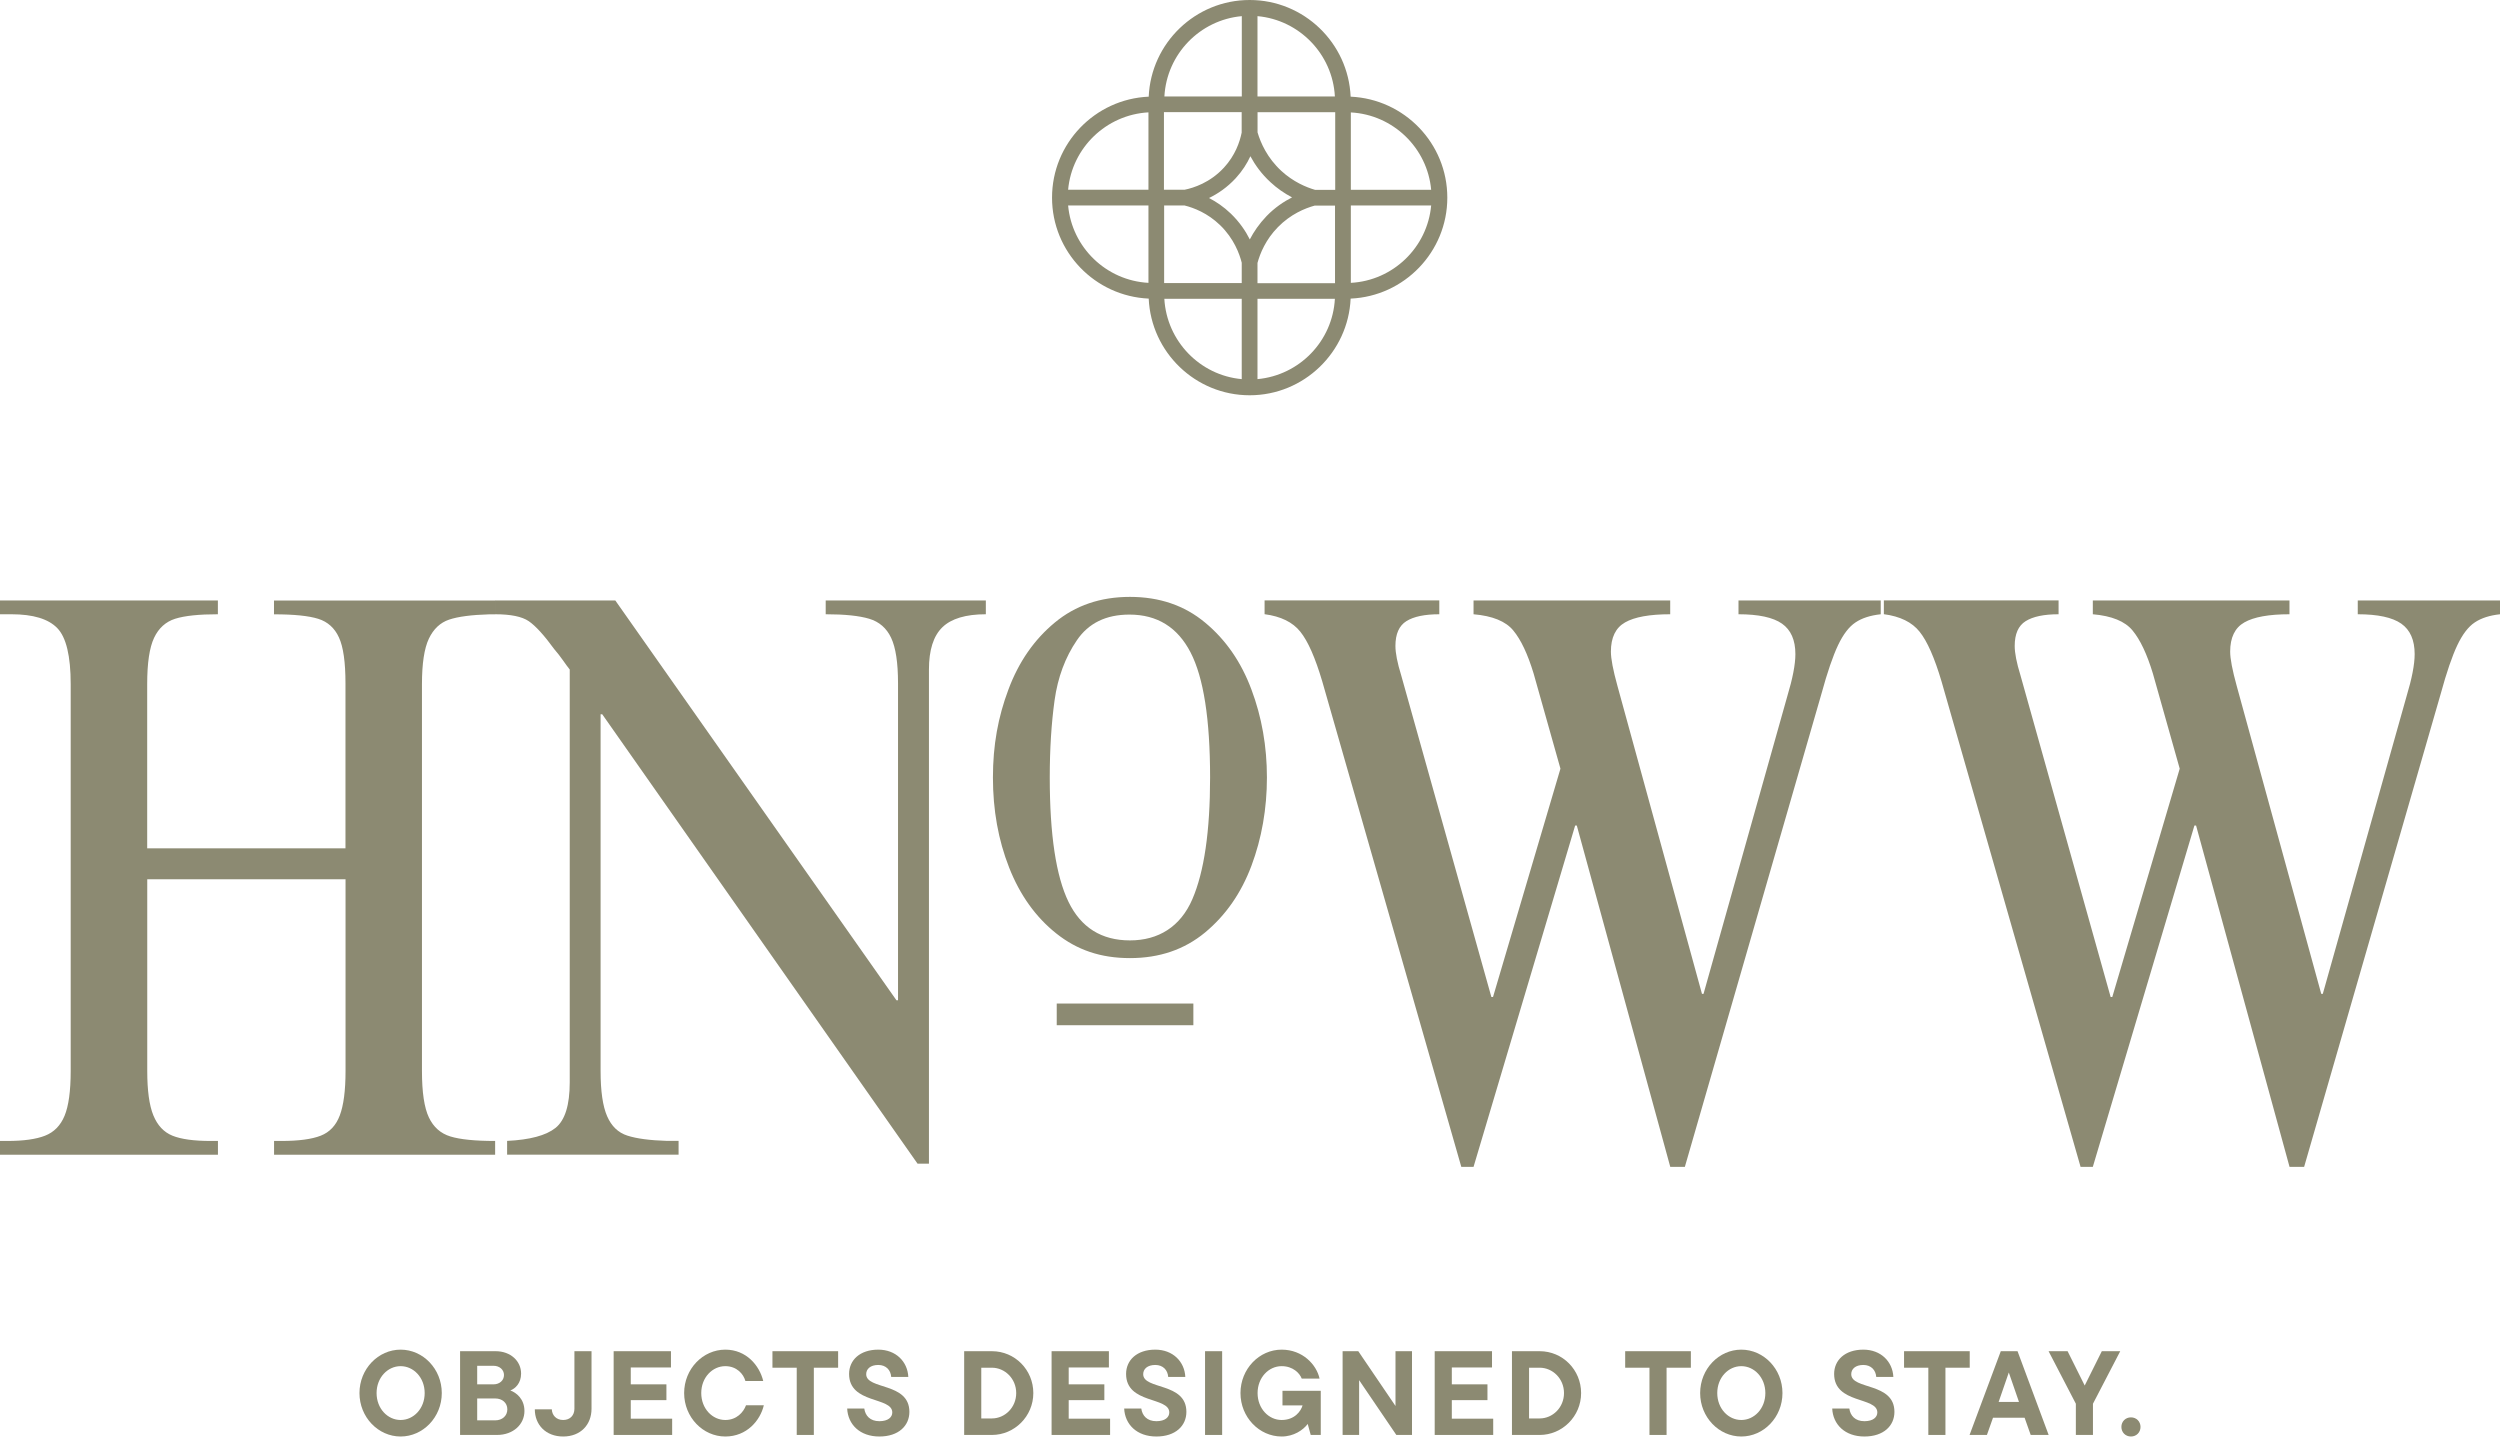
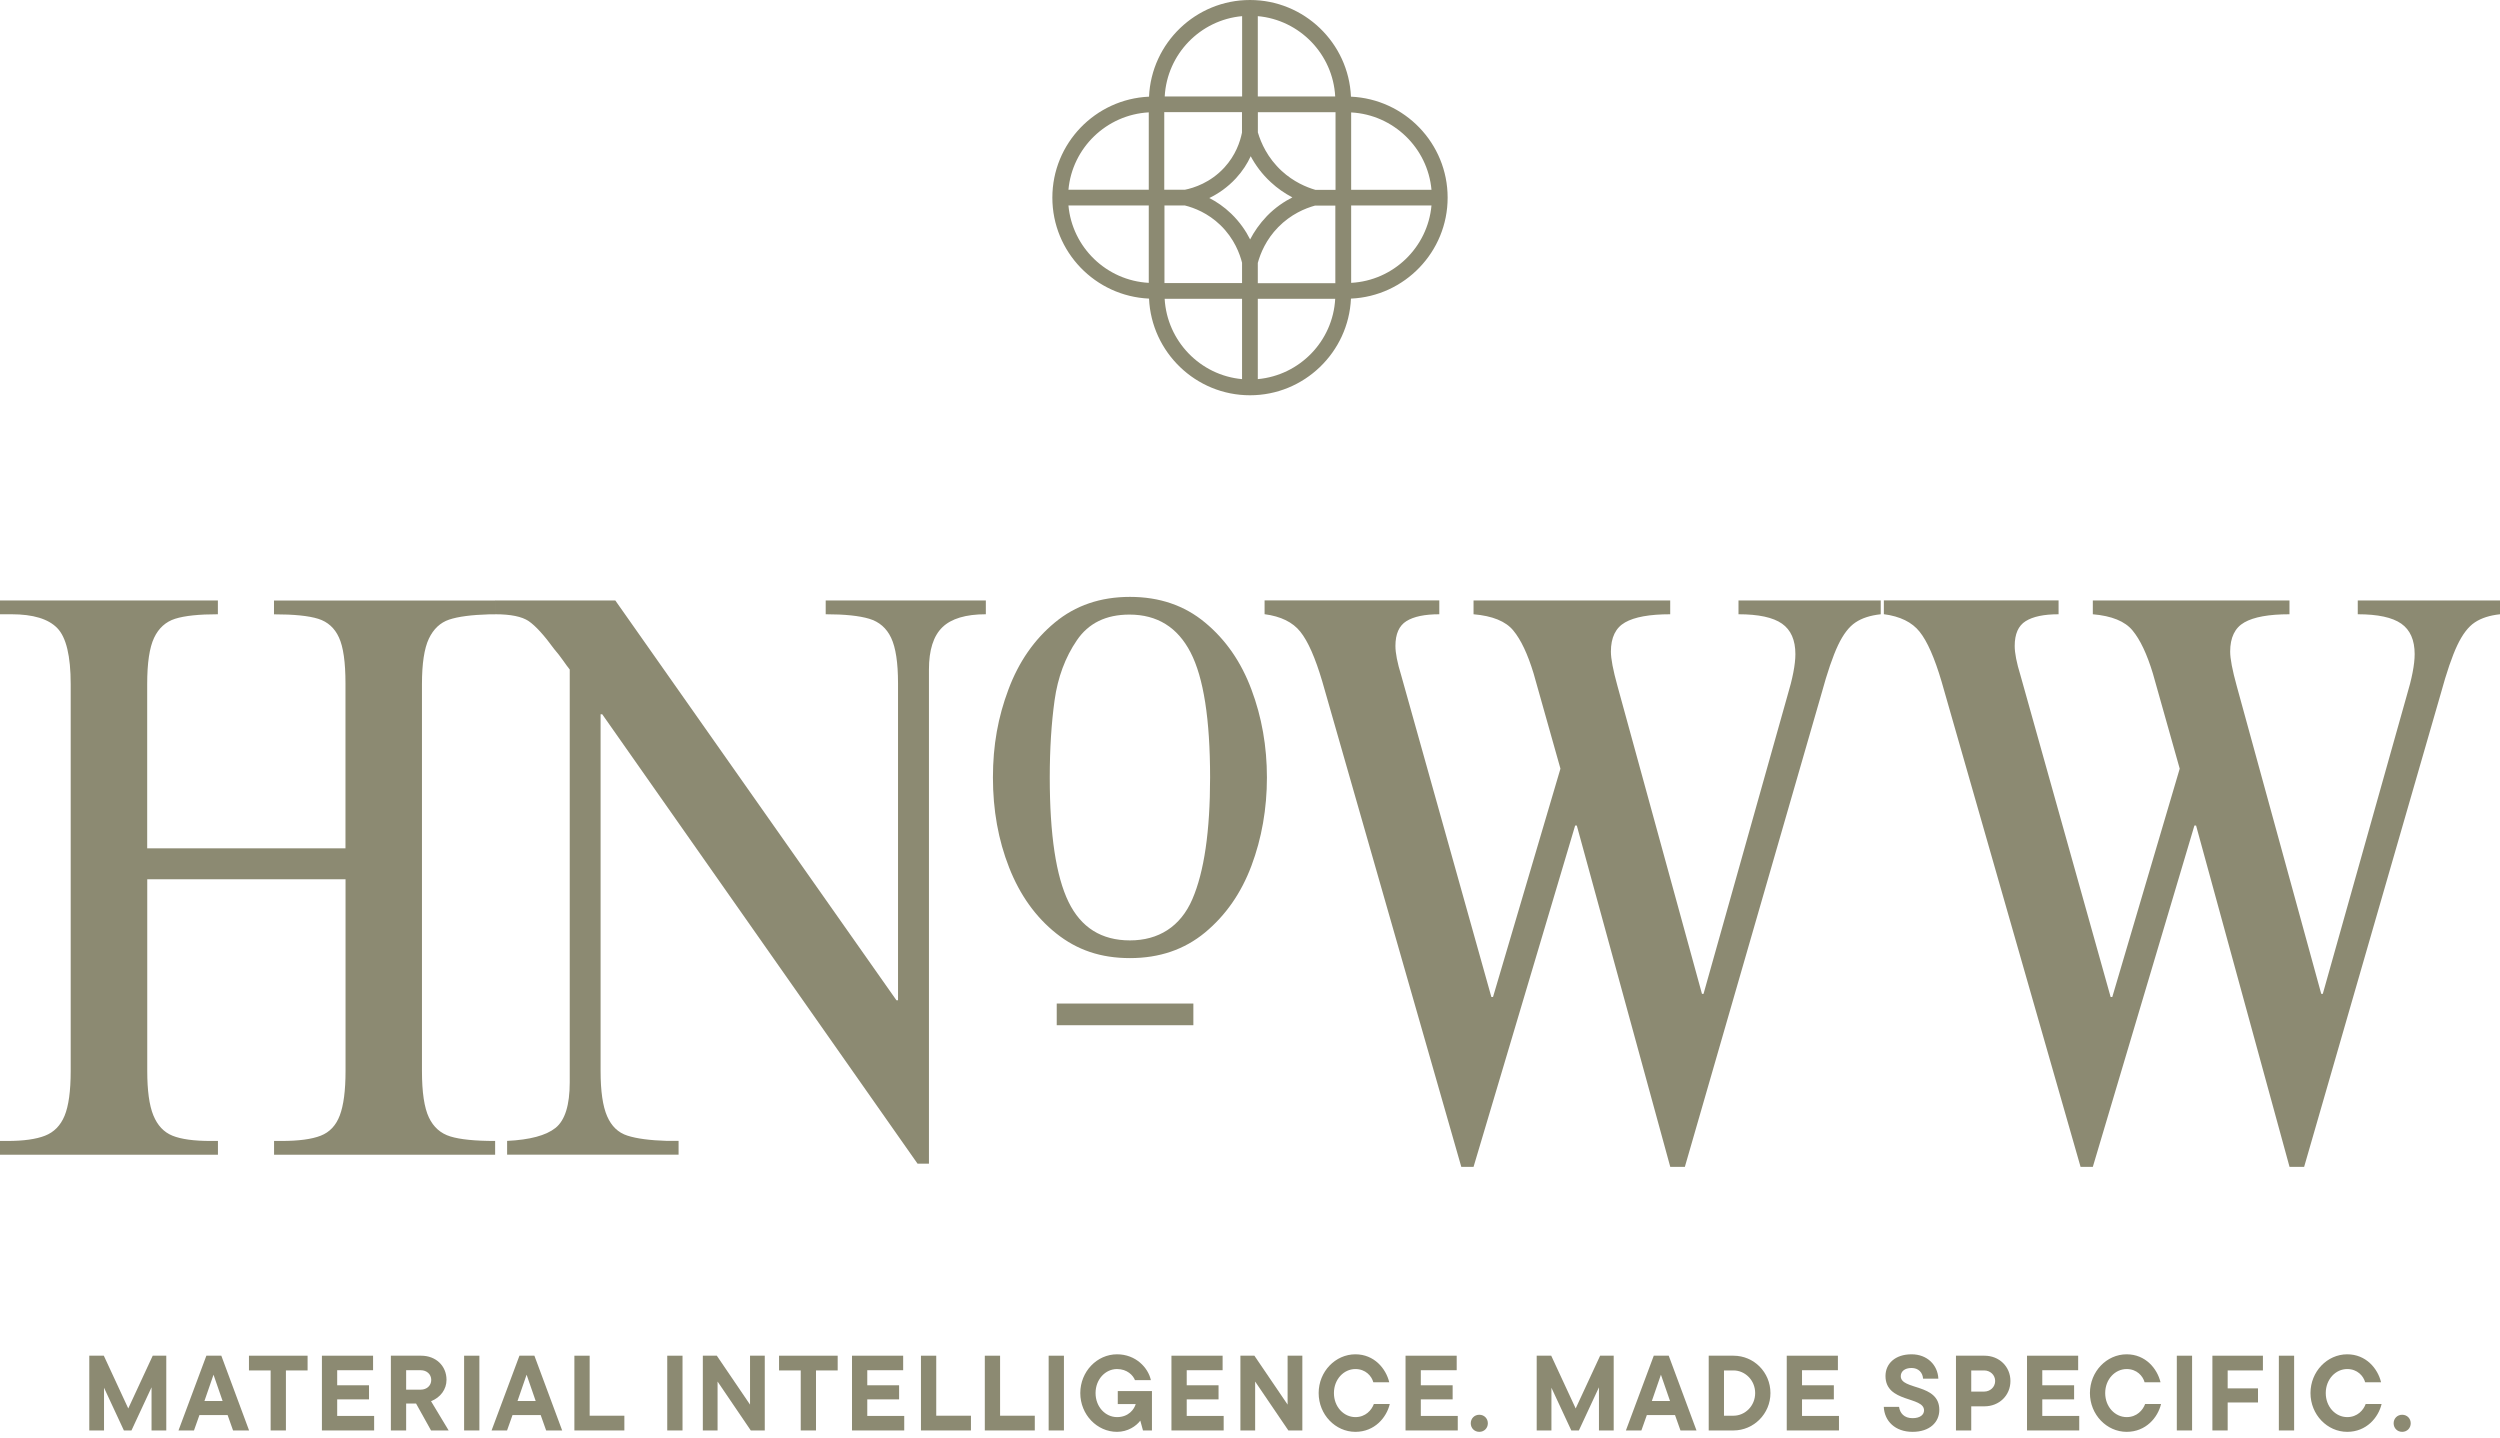
<svg xmlns="http://www.w3.org/2000/svg" width="400" height="230" viewBox="0 0 400 230" fill="none">
-   <path d="M231.57 31.622C231.57 22.935 224.695 15.852 216.102 15.467C215.728 6.874 208.624 0 199.948 0C191.272 0 184.168 6.874 183.793 15.467C175.211 15.842 168.326 22.925 168.326 31.622C168.326 40.319 175.211 47.391 183.793 47.776C184.179 56.369 191.272 63.243 199.948 63.243C208.624 63.243 215.717 56.359 216.102 47.776C224.695 47.401 231.57 40.298 231.57 31.622ZM228.987 30.372H216.134V17.988C222.904 18.352 228.382 23.664 228.987 30.372ZM213.624 45.308H201.198V42.069C201.614 40.538 202.51 38.34 204.458 36.35C206.499 34.267 208.77 33.33 210.363 32.892H213.603V45.297H213.613L213.624 45.308ZM186.251 32.872H189.511C191.032 33.247 193.219 34.101 195.198 36.007C197.448 38.173 198.333 40.663 198.677 42.037V45.287H186.262V32.861H186.251V32.872ZM186.251 17.936H198.667V21.217C198.365 22.706 197.646 24.852 195.834 26.82C193.615 29.226 190.97 30.07 189.522 30.361H186.231V17.925H186.241L186.251 17.936ZM199.969 38.309C199.302 36.975 198.333 35.538 196.948 34.194C195.792 33.08 194.584 32.267 193.438 31.684C194.834 31.007 196.334 30.007 197.709 28.518C198.771 27.362 199.531 26.154 200.062 24.997C200.792 26.362 201.833 27.831 203.302 29.174C204.322 30.122 205.489 30.934 206.728 31.58C205.406 32.257 203.979 33.205 202.656 34.569C201.469 35.809 200.594 37.1 199.969 38.309ZM210.395 30.372C208.968 29.955 206.916 29.091 205.02 27.351C202.76 25.268 201.708 22.873 201.208 21.185V17.956H213.634V30.382H210.395V30.372ZM213.582 15.436H201.198V2.583C207.895 3.187 213.217 8.666 213.582 15.436ZM198.688 2.583V15.436H186.303C186.668 8.666 191.98 3.187 198.688 2.583ZM183.752 17.977V30.361H170.899C171.503 23.664 176.982 18.352 183.752 17.977ZM170.899 32.872H183.752V45.256C176.982 44.891 171.503 39.579 170.899 32.872ZM186.293 47.808H198.677V60.66C191.99 60.056 186.678 54.578 186.293 47.808ZM201.198 60.66V47.808H213.582C213.217 54.578 207.905 60.046 201.198 60.66ZM216.134 45.256V32.872H228.987C228.382 39.579 222.904 44.891 216.134 45.256Z" fill="#8C8A72" />
-   <path d="M34.861 98.281C31.82 98.281 29.549 98.521 28.028 99C26.518 99.479 25.383 100.5 24.654 102.052C23.914 103.614 23.55 106.083 23.55 109.468V135.736H55.276V109.343C55.276 105.958 54.932 103.51 54.234 102C53.547 100.49 52.443 99.49 50.922 99.011C49.401 98.531 47.047 98.292 43.839 98.292V96.084H79.211V98.292H78.304C75.44 98.375 73.294 98.656 71.868 99.136C70.441 99.615 69.357 100.635 68.618 102.187C67.878 103.75 67.514 106.177 67.514 109.468V171.368C67.514 174.753 67.878 177.221 68.618 178.784C69.357 180.346 70.503 181.356 72.066 181.835C73.628 182.315 76.013 182.554 79.221 182.554V184.762H43.85V182.554H45.016C47.787 182.554 49.891 182.273 51.318 181.71C52.755 181.148 53.765 180.065 54.369 178.461C54.974 176.857 55.286 174.492 55.286 171.368V140.683H23.56V171.368C23.56 174.492 23.883 176.857 24.539 178.461C25.195 180.065 26.206 181.148 27.591 181.71C28.976 182.273 31.018 182.554 33.705 182.554H34.871V184.762H0V182.554H1.167C3.77 182.554 5.781 182.273 7.208 181.71C8.645 181.148 9.687 180.086 10.332 178.523C10.978 176.961 11.311 174.576 11.311 171.368V109.468C11.311 104.958 10.593 101.969 9.166 100.5C7.739 99.021 5.291 98.281 1.823 98.281H0V96.073H34.861V98.281Z" fill="#8C8A72" />
-   <path d="M143.423 160.046H143.684V109.332C143.684 106.041 143.319 103.614 142.58 102.052C141.85 100.5 140.674 99.479 139.07 99C137.466 98.521 135.143 98.281 132.112 98.281V96.073H157.734V98.281C154.526 98.281 152.204 98.979 150.777 100.365C149.35 101.75 148.631 104 148.631 107.124V186.189H146.808L96.355 114.28H96.095V171.368C96.095 174.576 96.439 176.982 97.136 178.586C97.834 180.19 98.907 181.231 100.386 181.7C101.865 182.179 103.99 182.46 106.76 182.544H108.573V184.752H81.138V182.544C84.783 182.367 87.356 181.679 88.877 180.471C90.397 179.252 91.158 176.825 91.158 173.18V107.124C90.814 106.687 90.439 106.187 90.054 105.624C89.658 105.062 89.21 104.479 88.689 103.875C87.044 101.614 85.679 100.125 84.596 99.386C83.513 98.646 81.721 98.281 79.201 98.281V96.073H98.449L143.434 160.046H143.423Z" fill="#8C8A72" />
-   <path d="M230.288 98.281C227.945 98.281 226.195 98.646 225.018 99.386C223.852 100.115 223.268 101.437 223.268 103.354C223.268 104.479 223.57 106.041 224.185 108.031L238.621 159.525H238.881L249.672 122.987L245.381 107.77C244.433 104.645 243.35 102.354 242.131 100.885C240.923 99.406 238.798 98.542 235.767 98.281V96.073H267.233V98.281C263.941 98.281 261.525 98.719 260.015 99.584C258.494 100.448 257.744 102.01 257.744 104.26C257.744 105.385 258.088 107.208 258.786 109.728L272.315 159.015H272.565L285.96 111.426C286.824 108.562 287.262 106.312 287.262 104.656C287.262 102.406 286.543 100.781 285.116 99.781C283.689 98.781 281.367 98.281 278.159 98.281V96.073H300.917V98.281C299.271 98.459 297.927 98.886 296.886 99.584C295.844 100.271 294.917 101.49 294.094 103.219C293.272 104.948 292.376 107.551 291.428 111.02L269.576 186.699H267.243L252.286 132.08H252.026L235.767 186.699H233.809L211.572 109.062C210.447 105.25 209.27 102.583 208.051 101.073C206.843 99.552 204.937 98.615 202.333 98.271V96.063H230.288V98.271V98.281Z" fill="#8C8A72" />
-   <path d="M329.372 98.281C327.028 98.281 325.279 98.646 324.102 99.386C322.935 100.115 322.352 101.437 322.352 103.354C322.352 104.479 322.654 106.041 323.268 108.031L337.704 159.525H337.965L348.755 122.987L344.464 107.77C343.516 104.645 342.433 102.354 341.214 100.885C340.006 99.406 337.881 98.542 334.851 98.281V96.073H366.316V98.281C363.014 98.281 360.608 98.719 359.098 99.584C357.577 100.448 356.827 102.01 356.827 104.26C356.827 105.385 357.171 107.208 357.869 109.728L371.399 159.015H371.649L385.043 111.426C385.908 108.562 386.345 106.312 386.345 104.656C386.345 102.406 385.627 100.781 384.2 99.781C382.773 98.781 380.45 98.281 377.242 98.281V96.073H400V98.281C398.354 98.459 397.011 98.886 395.969 99.584C394.928 100.271 394.001 101.49 393.178 103.219C392.355 104.948 391.459 107.551 390.511 111.02L368.66 186.699H366.326L351.37 132.08H351.109L334.851 186.699H332.892L310.655 109.062C309.53 105.25 308.353 102.583 307.135 101.073C305.926 99.552 304.02 98.615 301.417 98.271V96.063H329.372V98.271V98.281Z" fill="#8C8A72" />
-   <path d="M167.961 124.404C167.961 133.549 168.961 140.184 170.961 144.298C172.961 148.412 176.242 150.464 180.793 150.464C185.345 150.464 188.876 148.276 190.772 143.881C192.667 139.496 193.615 132.997 193.615 124.393C193.615 115.082 192.574 108.406 190.49 104.385C188.407 100.354 185.147 98.334 180.71 98.334C176.971 98.334 174.169 99.698 172.305 102.437C170.44 105.166 169.243 108.374 168.732 112.051C168.222 115.728 167.961 119.842 167.961 124.393M180.793 95.501C185.501 95.501 189.511 96.865 192.803 99.604C196.104 102.333 198.583 105.906 200.229 110.322C201.885 114.728 202.708 119.425 202.708 124.404C202.708 129.383 201.875 134.142 200.229 138.527C198.583 142.912 196.104 146.464 192.803 149.203C189.501 151.932 185.501 153.297 180.793 153.297C176.086 153.297 172.315 151.984 169.013 149.36C165.712 146.735 163.191 143.214 161.462 138.809C159.723 134.403 158.869 129.591 158.869 124.404C158.869 119.217 159.691 114.728 161.348 110.322C162.993 105.906 165.472 102.333 168.774 99.604C172.076 96.865 176.086 95.501 180.793 95.501Z" fill="#8C8A72" />
+   <path d="M20.522 225.353L24.435 216.912H26.605V228.872H24.247V221.969L21.035 228.872H19.822L16.644 222.038V228.872H14.286V216.912H16.61L20.522 225.353Z" fill="#8C8A72" />
+   <path d="M39.853 228.872H37.29L36.419 226.412H31.908L31.037 228.872H28.559L33.019 216.912H35.411L39.853 228.872ZM35.616 224.156L34.163 219.953L32.711 224.156H35.616Z" fill="#8C8A72" />
+   <path d="M45.746 228.872H43.302V219.27H39.834V216.912H49.214V219.27H45.746V228.872Z" fill="#8C8A72" />
+   <path d="M53.95 223.9V226.549H59.862V228.872H51.507V216.912H59.691V219.235H53.95V221.645H59.042V223.9H53.95Z" fill="#8C8A72" />
+   <path d="M71.784 228.872H68.965L66.572 224.567H64.983V228.872H62.54V216.912H67.392C69.716 216.912 71.442 218.518 71.442 220.773C71.442 222.294 70.485 223.593 68.965 224.191L71.784 228.872ZM67.324 219.235H64.983V222.345H67.324C68.281 222.345 68.999 221.696 68.999 220.79C68.999 219.885 68.281 219.235 67.324 219.235Z" fill="#8C8A72" />
+   <path d="M76.701 228.872H74.257V216.912H76.701V228.872Z" fill="#8C8A72" />
+   <path d="M89.946 228.872H87.383L86.512 226.412H82.001L81.129 228.872H78.652L83.112 216.912H85.504L89.946 228.872ZM85.709 224.156L84.257 219.953L82.804 224.156H85.709Z" fill="#8C8A72" />
+   <path d="M99.898 228.872H91.901V216.912H94.345V226.514H99.898V228.872Z" fill="#8C8A72" />
+   <path d="M109.203 228.872H106.759V216.912H109.203V228.872Z" fill="#8C8A72" />
+   <path d="M120.005 224.737V216.912H122.363V228.872H120.125L114.811 221.047V228.872H112.453V216.912H114.691L120.005 224.737Z" fill="#8C8A72" />
+   <path d="M130.56 228.872H128.117V219.27H124.648V216.912H134.029V219.27H130.56V228.872Z" fill="#8C8A72" />
+   <path d="M138.764 223.9V226.549H144.677V228.872H136.321V216.912H144.506V219.235H138.764V221.645H143.856V223.9H138.764Z" fill="#8C8A72" />
+   <path d="M155.351 228.872H147.354V216.912H149.798V226.514H155.351V228.872Z" fill="#8C8A72" />
+   <path d="M165.566 228.872H157.57V216.912H160.013V226.514H165.566V228.872Z" fill="#8C8A72" />
+   <path d="M170.229 228.872H167.785V216.912H170.229V228.872Z" fill="#8C8A72" />
+   <path d="M178.844 224.652V222.567H184.312V228.872H182.876L182.449 227.3C181.8 228.172 180.45 229.095 178.724 229.095C175.529 229.095 172.846 226.344 172.846 222.892C172.846 219.44 175.529 216.689 178.724 216.689C181.732 216.689 183.714 218.842 184.141 220.824H181.595C181.304 220.056 180.348 219.047 178.724 219.047C176.879 219.047 175.29 220.671 175.29 222.892C175.29 225.113 176.879 226.737 178.724 226.737C180.587 226.737 181.475 225.472 181.715 224.652H178.844Z" fill="#8C8A72" />
+   <path d="M189.875 223.9V226.549H195.787V228.872H187.432V216.912H195.617V219.235H189.875V221.645H194.967V223.9H189.875Z" fill="#8C8A72" />
+   <path d="M206.017 224.737V216.912H208.375V228.872H206.137L200.823 221.047V228.872H198.465V216.912H200.703L206.017 224.737Z" fill="#8C8A72" />
+   <path d="M216.863 229.095C213.668 229.095 210.985 226.344 210.985 222.892C210.985 219.44 213.668 216.689 216.863 216.689C219.87 216.689 221.75 218.962 222.28 221.166H219.734C219.46 220.158 218.486 219.047 216.863 219.047C215.018 219.047 213.429 220.671 213.429 222.892C213.429 225.113 215.018 226.737 216.863 226.737C218.486 226.737 219.46 225.626 219.819 224.635H222.365C221.852 226.805 219.939 229.095 216.863 229.095Z" fill="#8C8A72" />
+   <path d="M227.33 223.9V226.549H233.242V228.872H224.886V216.912H233.071V219.235H227.33V221.645H232.422V223.9H227.33Z" fill="#8C8A72" />
+   <path d="M236.689 229.095C235.903 229.095 235.322 228.497 235.322 227.728C235.322 226.959 235.903 226.361 236.689 226.361C237.475 226.361 238.056 226.959 238.056 227.728C238.056 228.497 237.475 229.095 236.689 229.095Z" fill="#8C8A72" />
+   <path d="M252.108 225.353L256.021 216.912H258.191V228.872H255.833V221.969L252.621 228.872H251.408L248.229 222.038V228.872H245.871V216.912H248.195L252.108 225.353Z" fill="#8C8A72" />
+   <path d="M271.439 228.872H268.876L268.005 226.412H263.494L262.622 228.872H260.145L264.604 216.912H266.997L271.439 228.872ZM267.202 224.156L265.749 219.953L264.297 224.156H267.202Z" fill="#8C8A72" />
+   <path d="M277.358 228.872H273.394V216.912H277.358C280.639 216.912 283.271 219.577 283.271 222.892C283.271 226.224 280.571 228.872 277.358 228.872ZM275.838 219.27V226.514H277.358C279.204 226.514 280.827 224.96 280.827 222.892C280.827 220.824 279.204 219.27 277.358 219.27H275.838Z" fill="#8C8A72" />
+   <path d="M288.323 223.9V226.549H294.235V228.872H285.879V216.912H294.064V219.235H288.323V221.645H293.415V223.9H288.323Z" fill="#8C8A72" />
+   <path d="M306.002 229.095C303.217 229.095 301.508 227.369 301.405 225.096H303.849C303.985 226.104 304.669 226.907 306.002 226.907C307.266 226.907 307.847 226.326 307.847 225.66C307.847 223.388 301.679 224.481 301.679 220.158C301.679 218.193 303.217 216.689 305.848 216.689C308.36 216.689 310.034 218.398 310.137 220.585H307.693C307.625 219.611 306.959 218.877 305.848 218.877C304.72 218.877 304.122 219.457 304.122 220.192C304.122 222.448 310.291 221.32 310.291 225.575C310.291 227.557 308.753 229.095 306.002 229.095Z" fill="#8C8A72" />
+   <path d="M312.955 216.912H317.517C319.875 216.912 321.669 218.654 321.669 220.961C321.669 223.268 319.875 225.011 317.517 225.011H315.398V228.872H312.955V216.912ZM315.398 222.653H317.466C318.423 222.653 319.226 221.935 319.226 220.961C319.226 219.987 318.423 219.27 317.466 219.27H315.398V222.653Z" fill="#8C8A72" />
+   <path d="M326.765 223.9V226.549H332.677V228.872H324.322V216.912H332.506V219.235H326.765V221.645H331.857V223.9H326.765Z" fill="#8C8A72" />
+   <path d="M340.267 229.095C337.071 229.095 334.389 226.344 334.389 222.892C334.389 219.44 337.071 216.689 340.267 216.689C343.274 216.689 345.154 218.962 345.683 221.166H343.137C342.864 220.158 341.89 219.047 340.267 219.047C338.421 219.047 336.832 220.671 336.832 222.892C336.832 225.113 338.421 226.737 340.267 226.737C341.89 226.737 342.864 225.626 343.223 224.635H345.769C345.256 226.805 343.342 229.095 340.267 229.095Z" fill="#8C8A72" />
+   <path d="M350.734 228.872H348.29V216.912H350.734V228.872Z" fill="#8C8A72" />
+   <path d="M362.066 216.912V219.27H356.427V222.14H361.28V224.396H356.427V228.872H353.984V216.912H362.066Z" fill="#8C8A72" />
+   <path d="M367.06 228.872H364.616V216.912H367.06V228.872Z" fill="#8C8A72" />
+   <path d="M375.555 229.095C372.36 229.095 369.678 226.344 369.678 222.892C369.678 219.44 372.36 216.689 375.555 216.689C378.563 216.689 380.442 218.962 380.972 221.166H378.426C378.153 220.158 377.179 219.047 375.555 219.047C373.71 219.047 372.121 220.671 372.121 222.892C372.121 225.113 373.71 226.737 375.555 226.737C377.179 226.737 378.153 225.626 378.511 224.635H381.057C380.545 226.805 378.631 229.095 375.555 229.095Z" fill="#8C8A72" />
+   <path d="M384.348 229.095C383.562 229.095 382.981 228.497 382.981 227.728C382.981 226.959 383.562 226.361 384.348 226.361C385.134 226.361 385.715 226.959 385.715 227.728C385.715 228.497 385.134 229.095 384.348 229.095Z" fill="#8C8A72" />
+   <path d="M231.621 31.622C231.621 22.935 224.747 15.852 216.154 15.467C215.779 6.874 208.675 0 199.999 0C191.323 0 184.22 6.874 183.845 15.467C175.262 15.842 168.377 22.925 168.377 31.622C168.377 40.319 175.262 47.391 183.845 47.776C184.23 56.369 191.323 63.243 199.999 63.243C208.675 63.243 215.768 56.359 216.154 47.776C224.747 47.401 231.621 40.298 231.621 31.622ZM229.038 30.372H216.185V17.988C222.955 18.352 228.434 23.664 229.038 30.372ZM213.675 45.308H201.249V42.069C201.666 40.538 202.561 38.34 204.509 36.35C206.551 34.267 208.821 33.33 210.415 32.892H213.654V45.297H213.664L213.675 45.308ZM186.303 32.872H189.563C191.083 33.247 193.271 34.101 195.25 36.007C197.499 38.173 198.385 40.663 198.728 42.037V45.287H186.313V32.861H186.303V32.872ZM186.303 17.936H198.718V21.217C198.416 22.706 197.697 24.852 195.885 26.82C193.667 29.226 191.021 30.07 189.573 30.361H186.282V17.925H186.292L186.303 17.936ZM200.02 38.309C199.353 36.975 198.385 35.538 196.999 34.194C195.843 33.08 194.635 32.267 193.489 31.684C194.885 31.007 196.385 30.007 197.76 28.518C198.822 27.362 199.583 26.154 200.114 24.997C200.843 26.362 201.884 27.831 203.353 29.174C204.374 30.122 205.54 30.934 206.78 31.58C205.457 32.257 204.03 33.205 202.707 34.569C201.52 35.809 200.645 37.1 200.02 38.309ZM210.446 30.372C209.019 29.955 206.967 29.091 205.072 27.351C202.811 25.268 201.759 22.873 201.259 21.185V17.956H213.685V30.382H210.446V30.372ZM213.633 15.436H201.249V2.583C207.946 3.187 213.269 8.666 213.633 15.436ZM198.739 2.583V15.436H186.355C186.719 8.666 192.031 3.187 198.739 2.583ZM183.803 17.977V30.361H170.95C171.554 23.664 177.033 18.352 183.803 17.977ZM170.95 32.872H183.803V45.256C177.033 44.891 171.554 39.579 170.95 32.872ZM186.344 47.808H198.728V60.66C192.042 60.056 186.73 54.578 186.344 47.808ZM201.249 60.66V47.808H213.633C213.269 54.578 207.957 60.046 201.249 60.66ZM216.185 45.256V32.872H229.038C228.434 39.579 222.955 44.891 216.185 45.256Z" fill="#8C8A72" />
+   <path d="M34.861 98.281C31.82 98.281 29.549 98.521 28.028 99C26.518 99.479 25.383 100.5 24.654 102.052C23.914 103.614 23.55 106.083 23.55 109.468V135.736H55.276V109.343C55.276 105.958 54.932 103.51 54.234 102C53.547 100.49 52.443 99.49 50.922 99.01C49.401 98.531 47.047 98.292 43.839 98.292V96.084H79.211V98.292H78.304C75.44 98.375 73.294 98.656 71.868 99.135C70.441 99.615 69.357 100.635 68.618 102.187C67.878 103.75 67.514 106.176 67.514 109.468V171.368C67.514 174.753 67.878 177.221 68.618 178.784C69.357 180.346 70.503 181.356 72.066 181.835C73.628 182.314 76.013 182.554 79.221 182.554V184.762H43.85V182.554H45.016C47.787 182.554 49.891 182.273 51.318 181.71C52.755 181.148 53.765 180.065 54.369 178.461C54.974 176.857 55.286 174.492 55.286 171.368V140.683H23.56V171.368C23.56 174.492 23.883 176.857 24.539 178.461C25.195 180.065 26.206 181.148 27.591 181.71C28.976 182.273 31.018 182.554 33.705 182.554H34.871V184.762H0V182.554H1.167C3.77 182.554 5.781 182.273 7.208 181.71C8.645 181.148 9.687 180.085 10.332 178.523C10.978 176.961 11.311 174.576 11.311 171.368V109.468C11.311 104.958 10.593 101.969 9.166 100.5C7.739 99.021 5.291 98.281 1.823 98.281H0V96.073H34.861V98.281Z" fill="#8C8A72" />
+   <path d="M143.423 160.046H143.684V109.332C143.684 106.041 143.319 103.614 142.58 102.052C141.85 100.5 140.674 99.479 139.07 99C137.466 98.521 135.143 98.281 132.112 98.281V96.073H157.734V98.281C154.526 98.281 152.204 98.979 150.777 100.365C149.35 101.75 148.631 104 148.631 107.124V186.189H146.808L96.355 114.28H96.095V171.368C96.095 174.576 96.439 176.982 97.136 178.586C97.834 180.19 98.907 181.231 100.386 181.7C101.865 182.179 103.99 182.46 106.76 182.544H108.573V184.752H81.138V182.544C84.783 182.366 87.356 181.679 88.877 180.471C90.397 179.252 91.158 176.825 91.158 173.18V107.124C90.814 106.687 90.439 106.187 90.054 105.624C89.658 105.062 89.21 104.479 88.689 103.875C87.044 101.614 85.679 100.125 84.596 99.385C83.513 98.646 81.721 98.281 79.201 98.281V96.073H98.449L143.434 160.046H143.423Z" fill="#8C8A72" />
+   <path d="M230.288 98.282C227.945 98.282 226.195 98.646 225.018 99.386C223.852 100.115 223.268 101.437 223.268 103.354C223.268 104.479 223.57 106.041 224.185 108.031L238.621 159.525H238.881L249.672 122.987L245.381 107.77C244.433 104.645 243.35 102.354 242.131 100.885C240.923 99.406 238.798 98.542 235.767 98.282V96.073H267.233V98.282C263.941 98.282 261.525 98.719 260.015 99.584C258.494 100.448 257.744 102.01 257.744 104.26C257.744 105.385 258.088 107.208 258.786 109.728L272.315 159.015H272.565L285.96 111.426C286.824 108.562 287.262 106.312 287.262 104.656C287.262 102.406 286.543 100.781 285.116 99.781C283.689 98.781 281.367 98.282 278.159 98.282V96.073H300.917V98.282C299.271 98.459 297.927 98.886 296.886 99.584C295.844 100.271 294.917 101.49 294.094 103.219C293.272 104.948 292.376 107.551 291.428 111.02L269.576 186.7H267.243L252.286 132.08H252.026L235.767 186.7H233.809L211.572 109.062C210.447 105.25 209.27 102.583 208.051 101.073C206.843 99.552 204.937 98.615 202.333 98.271V96.063H230.288V98.271V98.282Z" fill="#8C8A72" />
+   <path d="M329.372 98.282C327.028 98.282 325.279 98.646 324.102 99.386C322.935 100.115 322.352 101.437 322.352 103.354C322.352 104.479 322.654 106.041 323.268 108.031L337.704 159.525H337.965L348.755 122.987L344.464 107.77C343.516 104.645 342.433 102.354 341.214 100.885C340.006 99.406 337.881 98.542 334.851 98.282V96.073H366.316V98.282C363.014 98.282 360.608 98.719 359.098 99.584C357.577 100.448 356.827 102.01 356.827 104.26C356.827 105.385 357.171 107.208 357.869 109.728L371.399 159.015H371.649L385.043 111.426C385.908 108.562 386.345 106.312 386.345 104.656C386.345 102.406 385.627 100.781 384.2 99.781C382.773 98.781 380.45 98.282 377.242 98.282V96.073H400V98.282C398.354 98.459 397.011 98.886 395.969 99.584C394.928 100.271 394.001 101.49 393.178 103.219C392.355 104.948 391.459 107.551 390.511 111.02L368.66 186.7H366.326L351.37 132.08H351.109L334.851 186.7H332.892L310.655 109.062C309.53 105.25 308.353 102.583 307.135 101.073C305.926 99.552 304.02 98.615 301.417 98.271V96.063H329.372V98.271V98.282Z" fill="#8C8A72" />
+   <path d="M167.961 124.404C167.961 133.549 168.961 140.183 170.961 144.298C172.961 148.412 176.242 150.464 180.793 150.464C185.345 150.464 188.876 148.276 190.772 143.881C192.667 139.496 193.615 132.997 193.615 124.393C193.615 115.082 192.574 108.406 190.49 104.385C188.407 100.354 185.147 98.334 180.71 98.334C176.971 98.334 174.169 99.698 172.305 102.437C170.44 105.166 169.243 108.374 168.732 112.051C168.222 115.728 167.961 119.842 167.961 124.393M180.793 95.501C185.501 95.501 189.511 96.865 192.803 99.604C196.104 102.333 198.583 105.906 200.229 110.322C201.885 114.728 202.708 119.425 202.708 124.404C202.708 129.383 201.875 134.142 200.229 138.527C198.583 142.912 196.104 146.464 192.803 149.203C189.501 151.932 185.501 153.297 180.793 153.297C176.086 153.297 172.315 151.984 169.013 149.36C165.712 146.735 163.191 143.214 161.462 138.809C159.723 134.403 158.869 129.591 158.869 124.404C158.869 119.217 159.691 114.728 161.348 110.322C162.993 105.906 165.472 102.333 168.774 99.604C172.076 96.865 176.086 95.501 180.793 95.501Z" fill="#8C8A72" />
  <path d="M190.939 160.567H169.077V164.035H190.939V160.567Z" fill="#8C8A72" />
-   <path d="M64.1 229.841C60.521 229.841 57.515 226.759 57.515 222.892C57.515 219.025 60.521 215.943 64.1 215.943C67.68 215.943 70.685 219.025 70.685 222.892C70.685 226.759 67.68 229.841 64.1 229.841ZM64.1 227.199C66.168 227.199 67.948 225.381 67.948 222.892C67.948 220.403 66.168 218.585 64.1 218.585C62.033 218.585 60.253 220.403 60.253 222.892C60.253 225.381 62.033 227.199 64.1 227.199Z" fill="#8C8A72" />
-   <path d="M81.653 222.471C82.591 222.815 83.911 223.811 83.911 225.763C83.911 227.888 82.131 229.592 79.528 229.592H73.612V216.192H79.298C81.71 216.192 83.375 217.781 83.375 219.772C83.375 221.322 82.437 222.184 81.653 222.471ZM78.972 218.527H76.35V221.495H78.972C79.93 221.495 80.638 220.863 80.638 220.001C80.638 219.159 79.93 218.527 78.972 218.527ZM76.35 227.257H79.221C80.37 227.257 81.174 226.529 81.174 225.495C81.174 224.462 80.37 223.753 79.221 223.753H76.35V227.257Z" fill="#8C8A72" />
-   <path d="M90.107 229.841C87.332 229.841 85.57 227.965 85.57 225.495H88.289C88.327 226.414 88.978 227.199 90.107 227.199C91.237 227.199 91.907 226.433 91.907 225.4V216.192H94.644V225.4C94.644 227.946 92.902 229.841 90.107 229.841Z" fill="#8C8A72" />
-   <path d="M100.922 224.021V226.989H107.545V229.592H98.184V216.192H107.354V218.795H100.922V221.495H106.626V224.021H100.922Z" fill="#8C8A72" />
-   <path d="M116.048 229.841C112.468 229.841 109.463 226.759 109.463 222.892C109.463 219.025 112.468 215.943 116.048 215.943C119.417 215.943 121.523 218.489 122.116 220.959H119.264C118.958 219.829 117.866 218.585 116.048 218.585C113.98 218.585 112.2 220.403 112.2 222.892C112.2 225.381 113.98 227.199 116.048 227.199C117.866 227.199 118.958 225.955 119.36 224.845H122.212C121.638 227.276 119.494 229.841 116.048 229.841Z" fill="#8C8A72" />
-   <path d="M130.214 229.592H127.477V218.834H123.591V216.192H134.1V218.834H130.214V229.592Z" fill="#8C8A72" />
-   <path d="M140.697 229.841C137.577 229.841 135.663 227.907 135.548 225.361H138.285C138.438 226.491 139.204 227.391 140.697 227.391C142.114 227.391 142.765 226.74 142.765 225.993C142.765 223.447 135.854 224.672 135.854 219.829C135.854 217.628 137.577 215.943 140.525 215.943C143.339 215.943 145.215 217.857 145.33 220.308H142.592C142.516 219.217 141.769 218.393 140.525 218.393C139.261 218.393 138.591 219.044 138.591 219.867C138.591 222.394 145.502 221.131 145.502 225.897C145.502 228.118 143.779 229.841 140.697 229.841Z" fill="#8C8A72" />
-   <path d="M158.708 229.592H154.267V216.192H158.708C162.383 216.192 165.331 219.178 165.331 222.892C165.331 226.625 162.307 229.592 158.708 229.592ZM157.004 218.834V226.95H158.708C160.775 226.95 162.594 225.208 162.594 222.892C162.594 220.576 160.775 218.834 158.708 218.834H157.004Z" fill="#8C8A72" />
-   <path d="M170.991 224.021V226.989H177.615V229.592H168.254V216.192H177.423V218.795H170.991V221.495H176.696V224.021H170.991Z" fill="#8C8A72" />
-   <path d="M185.017 229.841C181.897 229.841 179.983 227.907 179.868 225.361H182.605C182.758 226.491 183.524 227.391 185.017 227.391C186.434 227.391 187.085 226.74 187.085 225.993C187.085 223.447 180.174 224.672 180.174 219.829C180.174 217.628 181.897 215.943 184.845 215.943C187.659 215.943 189.535 217.857 189.65 220.308H186.912C186.836 219.217 186.089 218.393 184.845 218.393C183.582 218.393 182.912 219.044 182.912 219.867C182.912 222.394 189.822 221.131 189.822 225.897C189.822 228.118 188.099 229.841 185.017 229.841Z" fill="#8C8A72" />
-   <path d="M195.544 229.592H192.807V216.192H195.544V229.592Z" fill="#8C8A72" />
-   <path d="M205.196 224.864V222.528H211.322V229.592H209.714L209.235 227.831C208.508 228.807 206.996 229.841 205.062 229.841C201.482 229.841 198.477 226.759 198.477 222.892C198.477 219.025 201.482 215.943 205.062 215.943C208.431 215.943 210.652 218.355 211.13 220.576H208.278C207.953 219.714 206.881 218.585 205.062 218.585C202.995 218.585 201.214 220.403 201.214 222.892C201.214 225.381 202.995 227.199 205.062 227.199C207.149 227.199 208.144 225.783 208.412 224.864H205.196Z" fill="#8C8A72" />
-   <path d="M223.279 224.959V216.192H225.92V229.592H223.413L217.459 220.825V229.592H214.817V216.192H217.325L223.279 224.959Z" fill="#8C8A72" />
-   <path d="M232.29 224.021V226.989H238.913V229.592H229.552V216.192H238.722V218.795H232.29V221.495H237.994V224.021H232.29Z" fill="#8C8A72" />
-   <path d="M246.354 229.592H241.913V216.192H246.354C250.029 216.192 252.977 219.178 252.977 222.892C252.977 226.625 249.953 229.592 246.354 229.592ZM244.65 218.834V226.95H246.354C248.421 226.95 250.24 225.208 250.24 222.892C250.24 220.576 248.421 218.834 246.354 218.834H244.65Z" fill="#8C8A72" />
-   <path d="M266.652 229.592H263.915V218.834H260.029V216.192H270.538V218.834H266.652V229.592Z" fill="#8C8A72" />
-   <path d="M278.609 229.841C275.029 229.841 272.024 226.759 272.024 222.892C272.024 219.025 275.029 215.943 278.609 215.943C282.189 215.943 285.194 219.025 285.194 222.892C285.194 226.759 282.189 229.841 278.609 229.841ZM278.609 227.199C280.676 227.199 282.457 225.381 282.457 222.892C282.457 220.403 280.676 218.585 278.609 218.585C276.542 218.585 274.761 220.403 274.761 222.892C274.761 225.381 276.542 227.199 278.609 227.199Z" fill="#8C8A72" />
-   <path d="M298.304 229.841C295.184 229.841 293.27 227.907 293.155 225.361H295.892C296.045 226.491 296.811 227.391 298.304 227.391C299.721 227.391 300.372 226.74 300.372 225.993C300.372 223.447 293.461 224.672 293.461 219.829C293.461 217.628 295.184 215.943 298.132 215.943C300.946 215.943 302.822 217.857 302.937 220.308H300.199C300.123 219.217 299.376 218.393 298.132 218.393C296.869 218.393 296.199 219.044 296.199 219.867C296.199 222.394 303.109 221.131 303.109 225.897C303.109 228.118 301.386 229.841 298.304 229.841Z" fill="#8C8A72" />
-   <path d="M311.271 229.592H308.534V218.834H304.648V216.192H315.157V218.834H311.271V229.592Z" fill="#8C8A72" />
-   <path d="M327.784 229.592H324.912L323.936 226.835H318.882L317.906 229.592H315.13L320.126 216.192H322.806L327.784 229.592ZM323.036 224.309L321.409 219.599L319.782 224.309H323.036Z" fill="#8C8A72" />
-   <path d="M333.553 221.686L336.29 216.192H339.238L334.874 224.596V229.592H332.136V224.596L327.772 216.192H330.815L333.553 221.686Z" fill="#8C8A72" />
-   <path d="M340.953 229.841C340.072 229.841 339.421 229.171 339.421 228.309C339.421 227.448 340.072 226.778 340.953 226.778C341.833 226.778 342.484 227.448 342.484 228.309C342.484 229.171 341.833 229.841 340.953 229.841Z" fill="#8C8A72" />
</svg>
